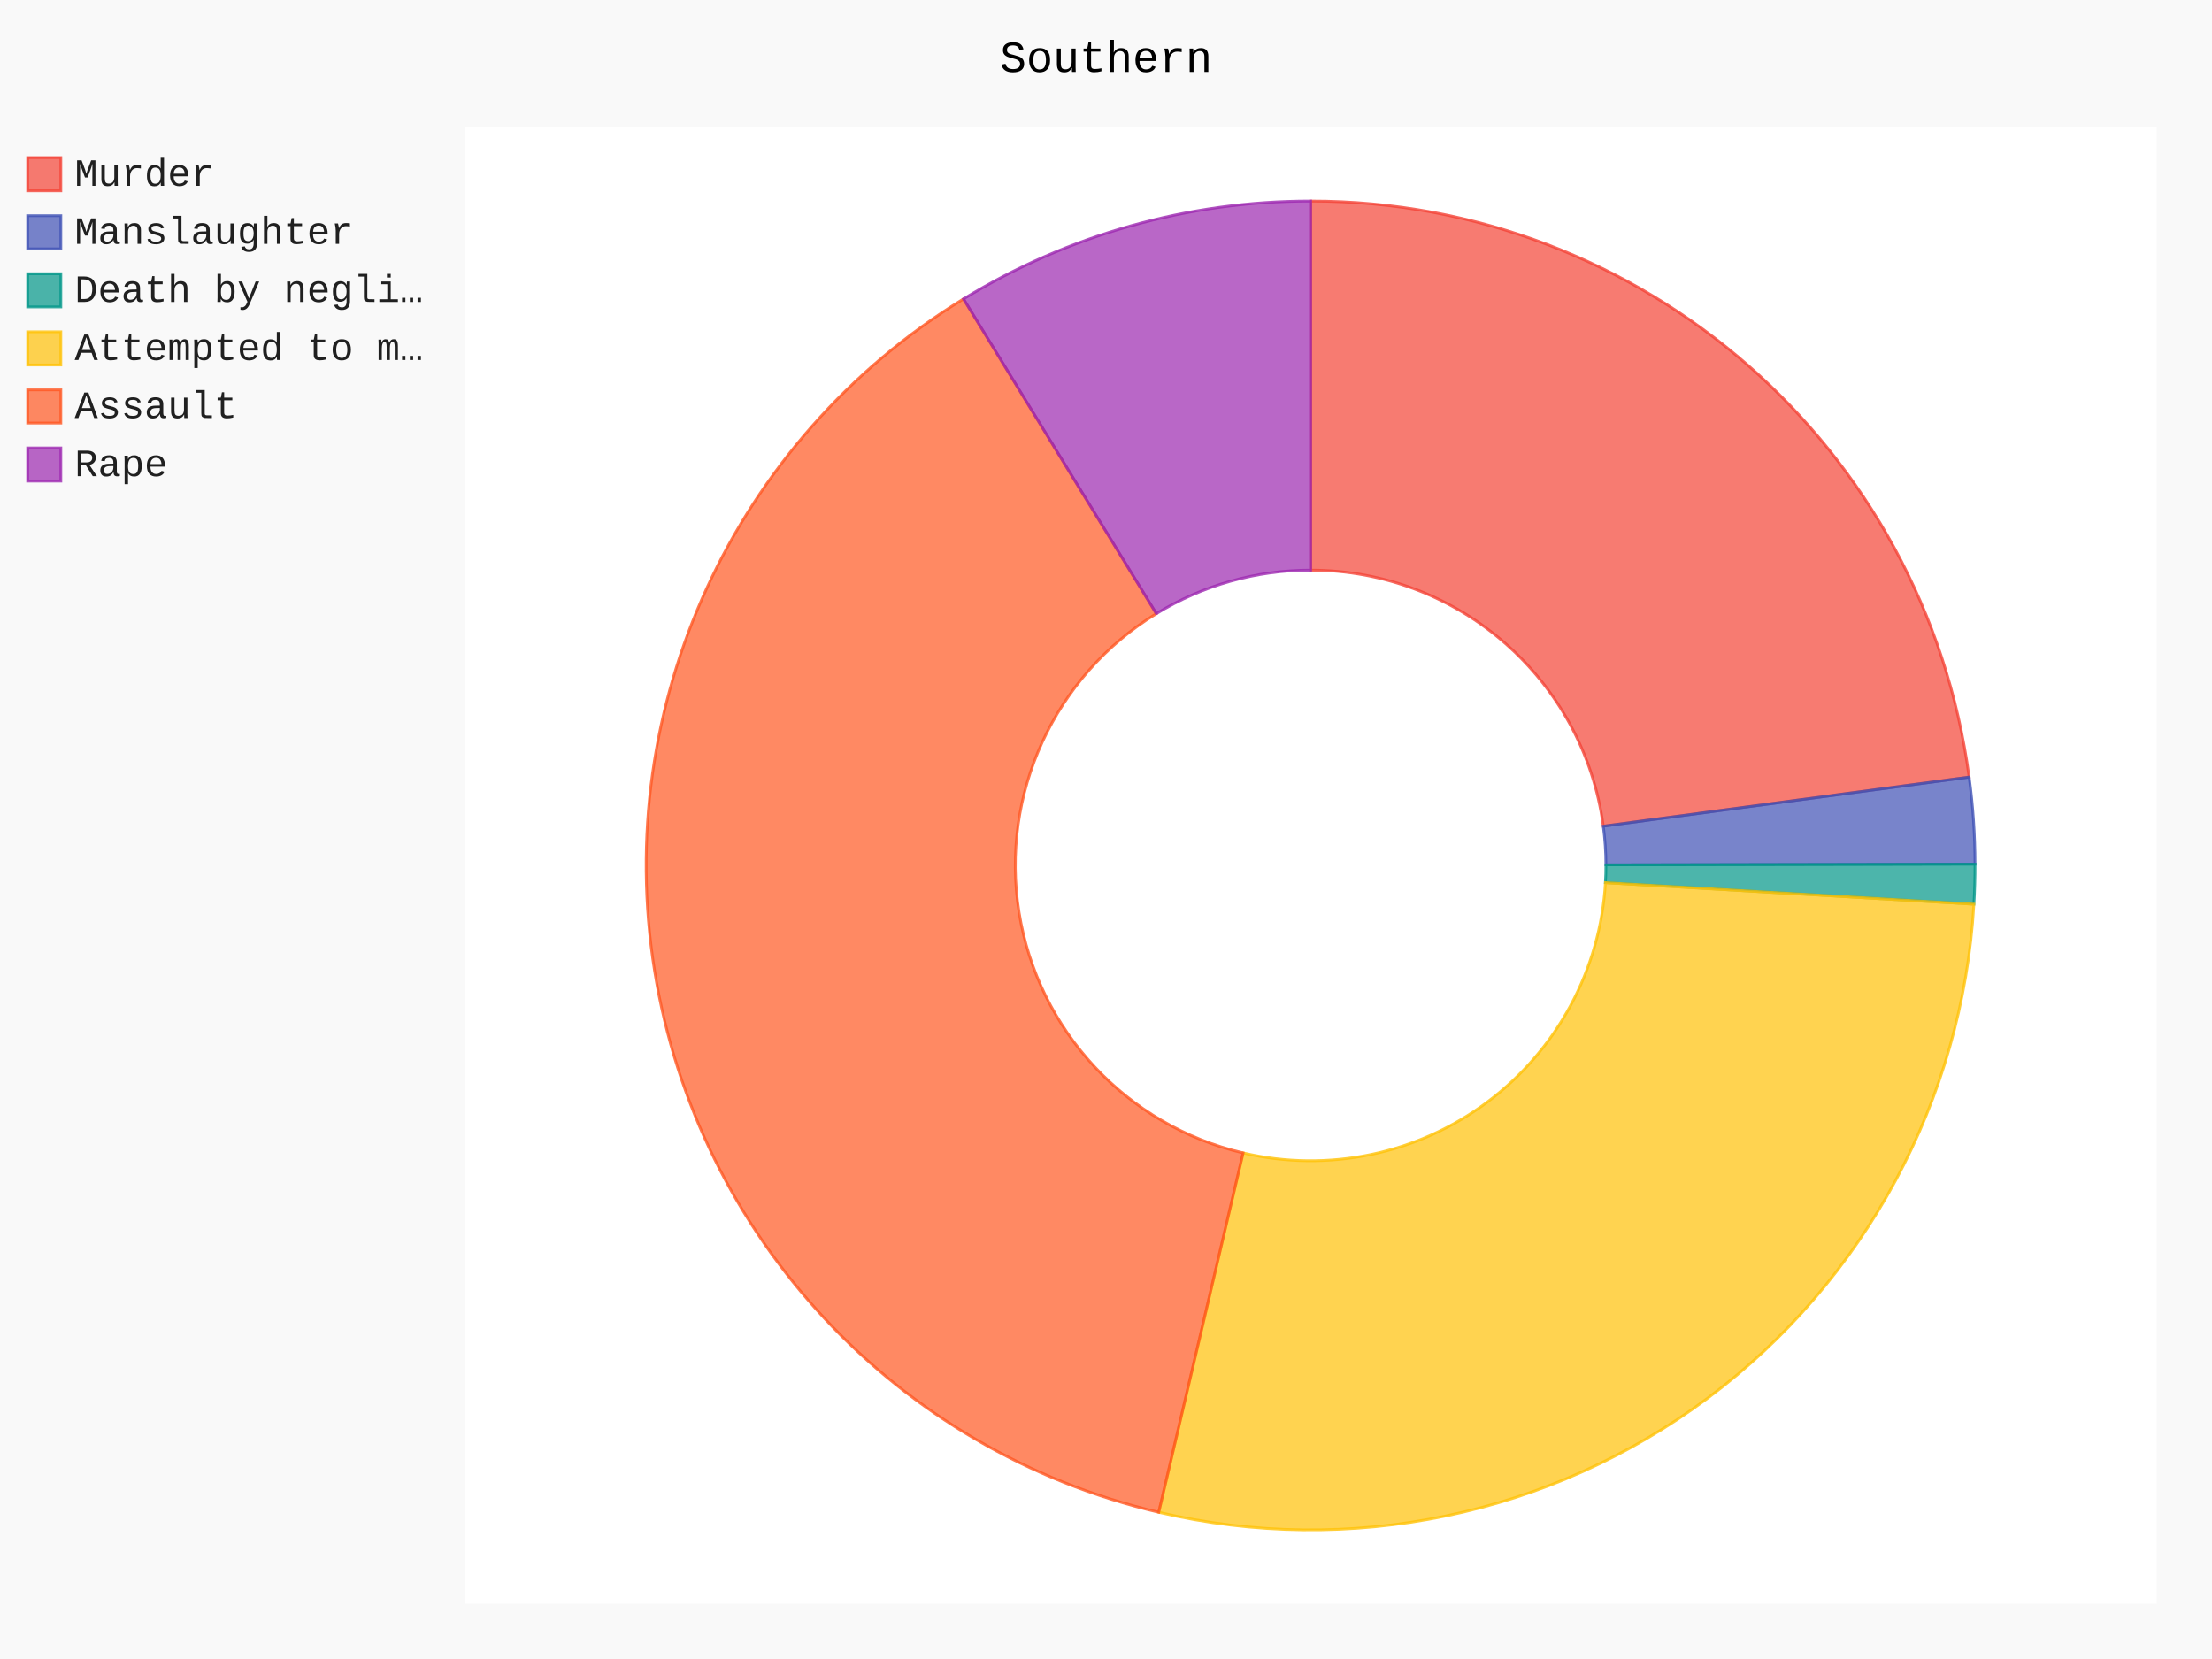
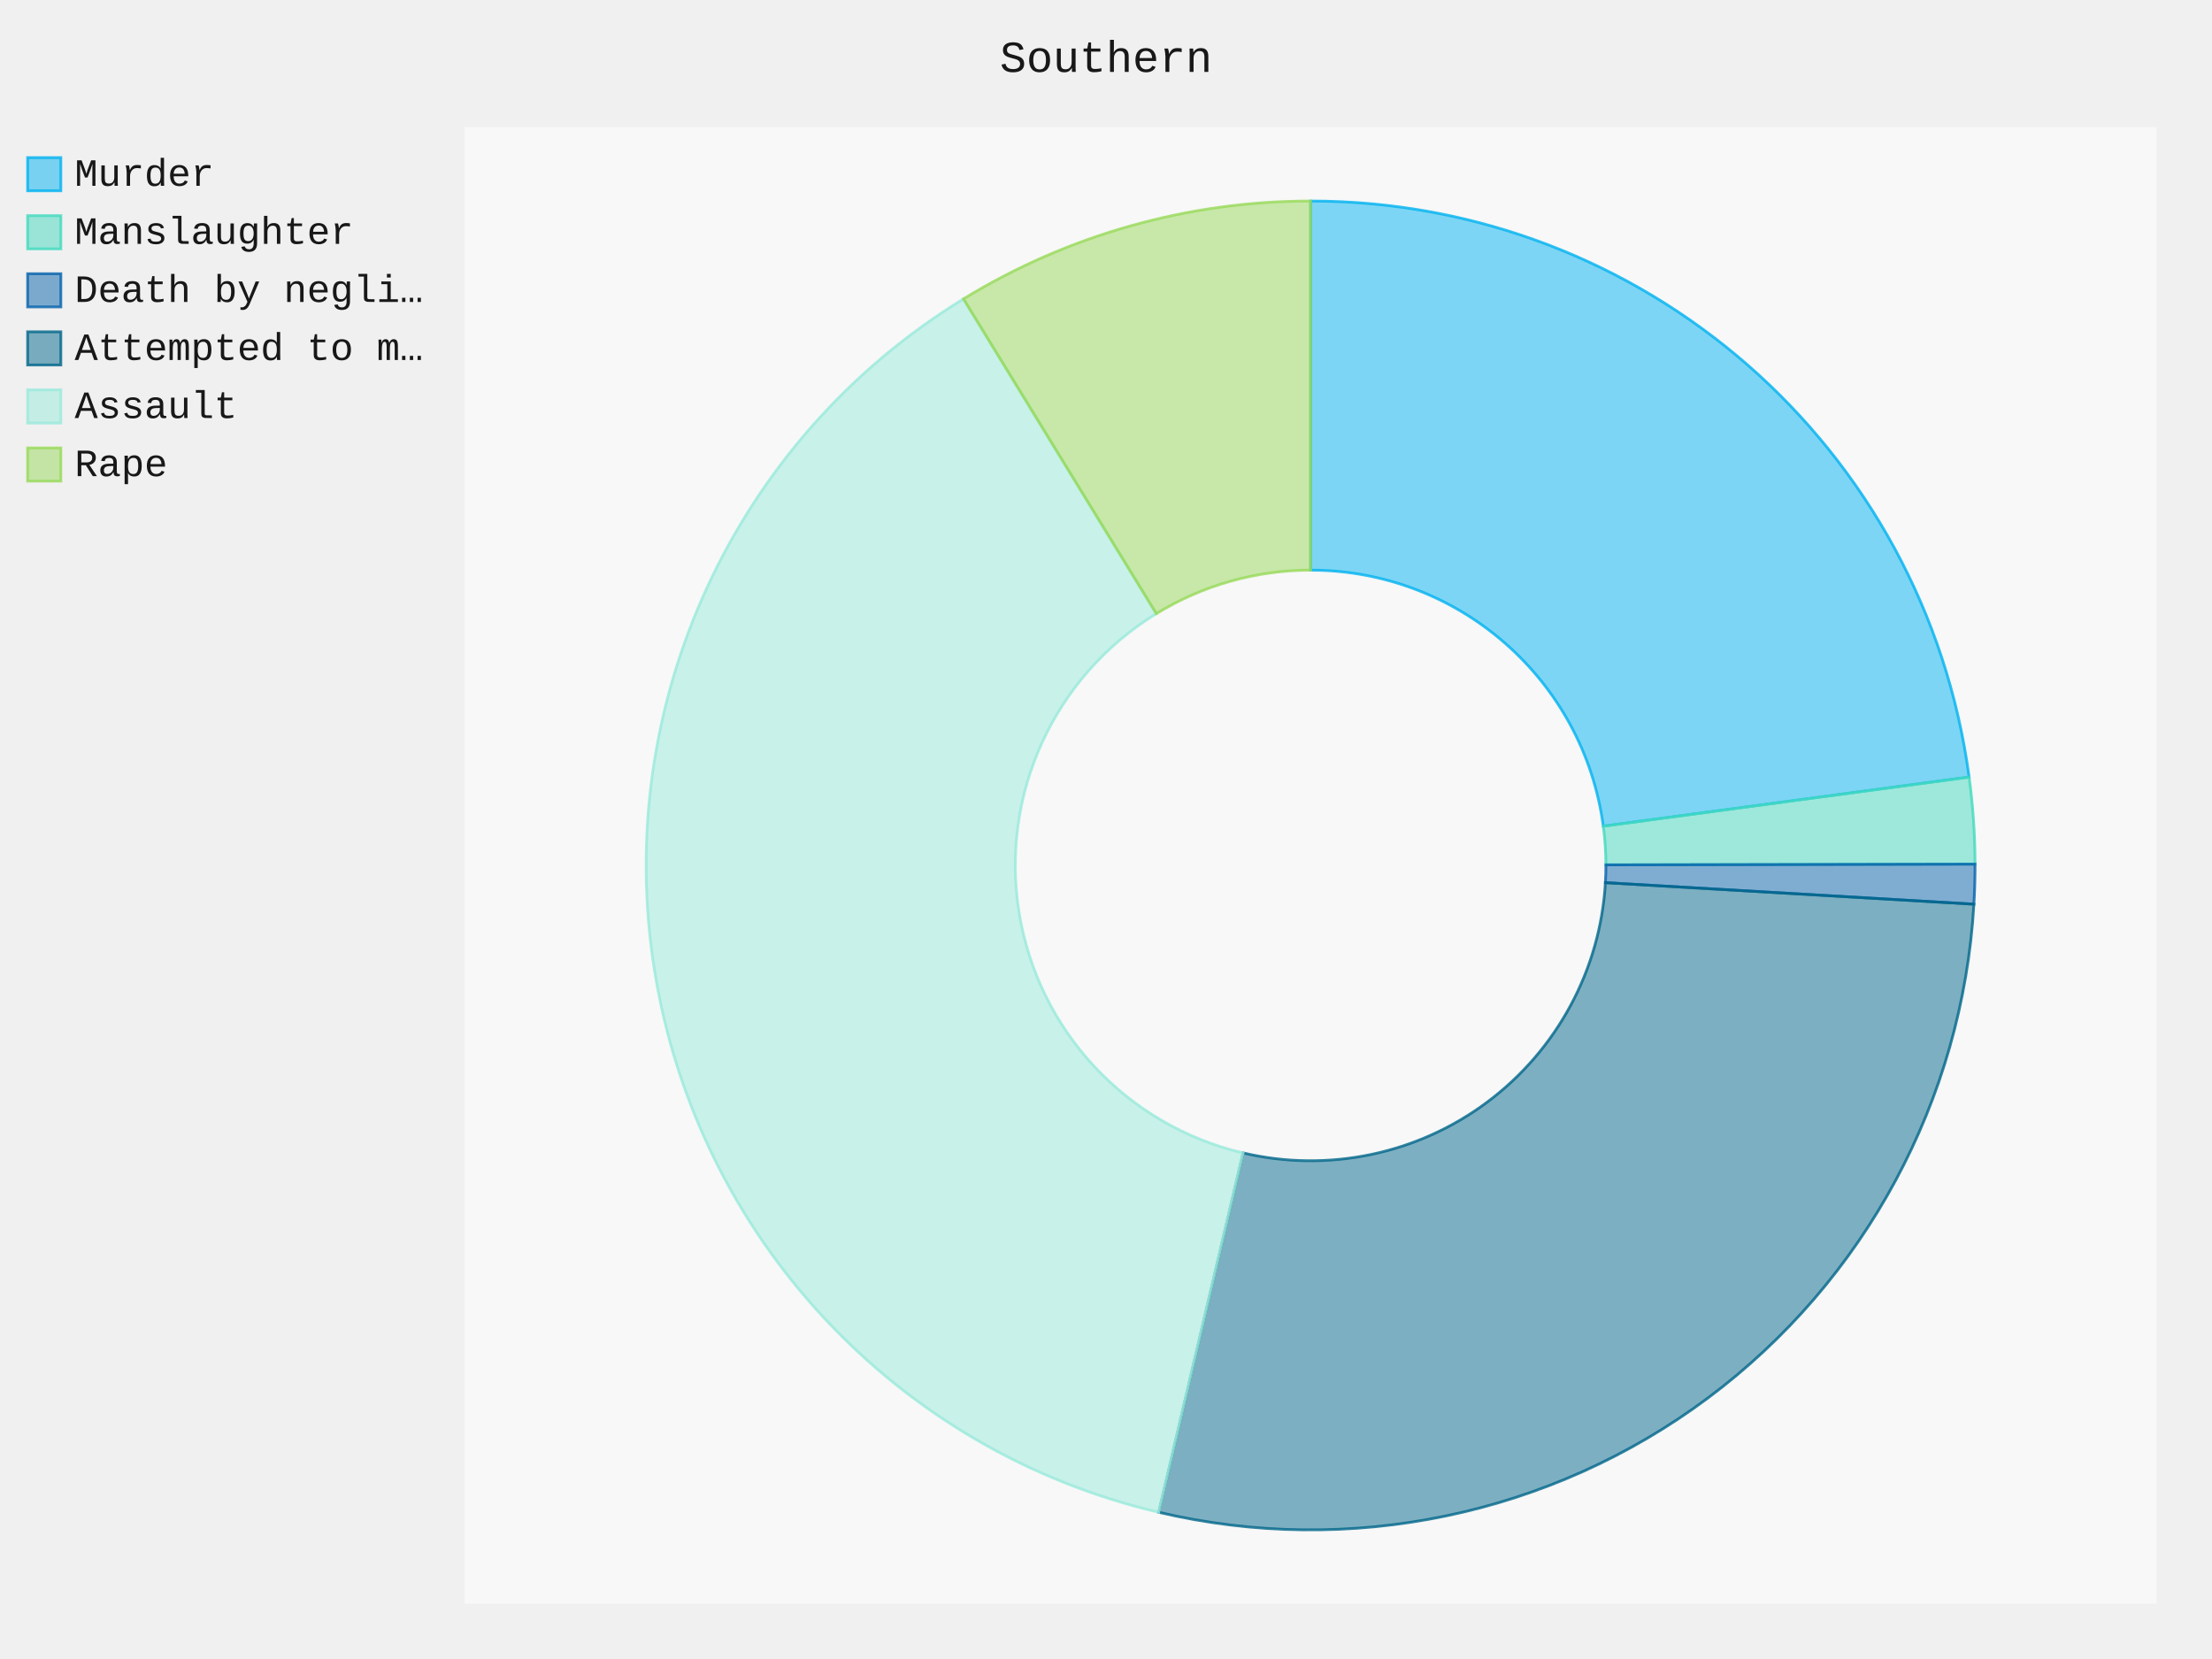
- <svg xmlns="http://www.w3.org/2000/svg" class="pygal-chart" id="chart-72ea9bb9-799f-422e-b879-c01549f86ff9" viewBox="0 0 800 600">
+ <svg xmlns="http://www.w3.org/2000/svg" class="pygal-chart" id="chart-b6a670dc-5720-47a7-b93f-b474d79b088e" viewBox="0 0 800 600">
  <defs>
-     <style type="text/css">#chart-72ea9bb9-799f-422e-b879-c01549f86ff9{-webkit-user-select:none;-webkit-font-smoothing:antialiased;font-family:Consolas,"Liberation Mono",Menlo,Courier,monospace}#chart-72ea9bb9-799f-422e-b879-c01549f86ff9 .title{font-family:Consolas,"Liberation Mono",Menlo,Courier,monospace;font-size:16px}#chart-72ea9bb9-799f-422e-b879-c01549f86ff9 .legends .legend text{font-family:Consolas,"Liberation Mono",Menlo,Courier,monospace;font-size:14px}#chart-72ea9bb9-799f-422e-b879-c01549f86ff9 .axis text{font-family:Consolas,"Liberation Mono",Menlo,Courier,monospace;font-size:10px}#chart-72ea9bb9-799f-422e-b879-c01549f86ff9 .axis text.major{font-family:Consolas,"Liberation Mono",Menlo,Courier,monospace;font-size:10px}#chart-72ea9bb9-799f-422e-b879-c01549f86ff9 .text-overlay text.value{font-family:Consolas,"Liberation Mono",Menlo,Courier,monospace;font-size:16px}#chart-72ea9bb9-799f-422e-b879-c01549f86ff9 .text-overlay text.label{font-family:Consolas,"Liberation Mono",Menlo,Courier,monospace;font-size:10px}#chart-72ea9bb9-799f-422e-b879-c01549f86ff9 .tooltip{font-family:Consolas,"Liberation Mono",Menlo,Courier,monospace;font-size:14px}#chart-72ea9bb9-799f-422e-b879-c01549f86ff9 text.no_data{font-family:Consolas,"Liberation Mono",Menlo,Courier,monospace;font-size:64px}
- #chart-72ea9bb9-799f-422e-b879-c01549f86ff9{background-color:rgba(249,249,249,1)}#chart-72ea9bb9-799f-422e-b879-c01549f86ff9 path,#chart-72ea9bb9-799f-422e-b879-c01549f86ff9 line,#chart-72ea9bb9-799f-422e-b879-c01549f86ff9 rect,#chart-72ea9bb9-799f-422e-b879-c01549f86ff9 circle{-webkit-transition:150ms;-moz-transition:150ms;transition:150ms}#chart-72ea9bb9-799f-422e-b879-c01549f86ff9 .graph &gt; .background{fill:rgba(249,249,249,1)}#chart-72ea9bb9-799f-422e-b879-c01549f86ff9 .plot &gt; .background{fill:rgba(255,255,255,1)}#chart-72ea9bb9-799f-422e-b879-c01549f86ff9 .graph{fill:rgba(0,0,0,.87)}#chart-72ea9bb9-799f-422e-b879-c01549f86ff9 text.no_data{fill:rgba(0,0,0,1)}#chart-72ea9bb9-799f-422e-b879-c01549f86ff9 .title{fill:rgba(0,0,0,1)}#chart-72ea9bb9-799f-422e-b879-c01549f86ff9 .legends .legend text{fill:rgba(0,0,0,.87)}#chart-72ea9bb9-799f-422e-b879-c01549f86ff9 .legends .legend:hover text{fill:rgba(0,0,0,1)}#chart-72ea9bb9-799f-422e-b879-c01549f86ff9 .axis .line{stroke:rgba(0,0,0,1)}#chart-72ea9bb9-799f-422e-b879-c01549f86ff9 .axis .guide.line{stroke:rgba(0,0,0,.54)}#chart-72ea9bb9-799f-422e-b879-c01549f86ff9 .axis .major.line{stroke:rgba(0,0,0,.87)}#chart-72ea9bb9-799f-422e-b879-c01549f86ff9 .axis text.major{fill:rgba(0,0,0,1)}#chart-72ea9bb9-799f-422e-b879-c01549f86ff9 .axis.y .guides:hover .guide.line,#chart-72ea9bb9-799f-422e-b879-c01549f86ff9 .line-graph .axis.x .guides:hover .guide.line,#chart-72ea9bb9-799f-422e-b879-c01549f86ff9 .stackedline-graph .axis.x .guides:hover .guide.line,#chart-72ea9bb9-799f-422e-b879-c01549f86ff9 .xy-graph .axis.x .guides:hover .guide.line{stroke:rgba(0,0,0,1)}#chart-72ea9bb9-799f-422e-b879-c01549f86ff9 .axis .guides:hover text{fill:rgba(0,0,0,1)}#chart-72ea9bb9-799f-422e-b879-c01549f86ff9 .reactive{fill-opacity:.7;stroke-opacity:.8}#chart-72ea9bb9-799f-422e-b879-c01549f86ff9 .ci{stroke:rgba(0,0,0,.87)}#chart-72ea9bb9-799f-422e-b879-c01549f86ff9 .reactive.active,#chart-72ea9bb9-799f-422e-b879-c01549f86ff9 .active .reactive{fill-opacity:.8;stroke-opacity:.9;stroke-width:4}#chart-72ea9bb9-799f-422e-b879-c01549f86ff9 .ci .reactive.active{stroke-width:1.5}#chart-72ea9bb9-799f-422e-b879-c01549f86ff9 .series text{fill:rgba(0,0,0,1)}#chart-72ea9bb9-799f-422e-b879-c01549f86ff9 .tooltip rect{fill:rgba(255,255,255,1);stroke:rgba(0,0,0,1);-webkit-transition:opacity 150ms;-moz-transition:opacity 150ms;transition:opacity 150ms}#chart-72ea9bb9-799f-422e-b879-c01549f86ff9 .tooltip .label{fill:rgba(0,0,0,.87)}#chart-72ea9bb9-799f-422e-b879-c01549f86ff9 .tooltip .label{fill:rgba(0,0,0,.87)}#chart-72ea9bb9-799f-422e-b879-c01549f86ff9 .tooltip .legend{font-size:.8em;fill:rgba(0,0,0,.54)}#chart-72ea9bb9-799f-422e-b879-c01549f86ff9 .tooltip .x_label{font-size:.6em;fill:rgba(0,0,0,1)}#chart-72ea9bb9-799f-422e-b879-c01549f86ff9 .tooltip .xlink{font-size:.5em;text-decoration:underline}#chart-72ea9bb9-799f-422e-b879-c01549f86ff9 .tooltip .value{font-size:1.5em}#chart-72ea9bb9-799f-422e-b879-c01549f86ff9 .bound{font-size:.5em}#chart-72ea9bb9-799f-422e-b879-c01549f86ff9 .max-value{font-size:.75em;fill:rgba(0,0,0,.54)}#chart-72ea9bb9-799f-422e-b879-c01549f86ff9 .map-element{fill:rgba(255,255,255,1);stroke:rgba(0,0,0,.54) !important}#chart-72ea9bb9-799f-422e-b879-c01549f86ff9 .map-element .reactive{fill-opacity:inherit;stroke-opacity:inherit}#chart-72ea9bb9-799f-422e-b879-c01549f86ff9 .color-0,#chart-72ea9bb9-799f-422e-b879-c01549f86ff9 .color-0 a:visited{stroke:#F44336;fill:#F44336}#chart-72ea9bb9-799f-422e-b879-c01549f86ff9 .color-1,#chart-72ea9bb9-799f-422e-b879-c01549f86ff9 .color-1 a:visited{stroke:#3F51B5;fill:#3F51B5}#chart-72ea9bb9-799f-422e-b879-c01549f86ff9 .color-2,#chart-72ea9bb9-799f-422e-b879-c01549f86ff9 .color-2 a:visited{stroke:#009688;fill:#009688}#chart-72ea9bb9-799f-422e-b879-c01549f86ff9 .color-3,#chart-72ea9bb9-799f-422e-b879-c01549f86ff9 .color-3 a:visited{stroke:#FFC107;fill:#FFC107}#chart-72ea9bb9-799f-422e-b879-c01549f86ff9 .color-4,#chart-72ea9bb9-799f-422e-b879-c01549f86ff9 .color-4 a:visited{stroke:#FF5722;fill:#FF5722}#chart-72ea9bb9-799f-422e-b879-c01549f86ff9 .color-5,#chart-72ea9bb9-799f-422e-b879-c01549f86ff9 .color-5 a:visited{stroke:#9C27B0;fill:#9C27B0}#chart-72ea9bb9-799f-422e-b879-c01549f86ff9 .text-overlay .color-0 text{fill:black}#chart-72ea9bb9-799f-422e-b879-c01549f86ff9 .text-overlay .color-1 text{fill:black}#chart-72ea9bb9-799f-422e-b879-c01549f86ff9 .text-overlay .color-2 text{fill:black}#chart-72ea9bb9-799f-422e-b879-c01549f86ff9 .text-overlay .color-3 text{fill:black}#chart-72ea9bb9-799f-422e-b879-c01549f86ff9 .text-overlay .color-4 text{fill:black}#chart-72ea9bb9-799f-422e-b879-c01549f86ff9 .text-overlay .color-5 text{fill:black}
- #chart-72ea9bb9-799f-422e-b879-c01549f86ff9 text.no_data{text-anchor:middle}#chart-72ea9bb9-799f-422e-b879-c01549f86ff9 .guide.line{fill:none}#chart-72ea9bb9-799f-422e-b879-c01549f86ff9 .centered{text-anchor:middle}#chart-72ea9bb9-799f-422e-b879-c01549f86ff9 .title{text-anchor:middle}#chart-72ea9bb9-799f-422e-b879-c01549f86ff9 .legends .legend text{fill-opacity:1}#chart-72ea9bb9-799f-422e-b879-c01549f86ff9 .axis.x text{text-anchor:middle}#chart-72ea9bb9-799f-422e-b879-c01549f86ff9 .axis.x:not(.web) text[transform]{text-anchor:start}#chart-72ea9bb9-799f-422e-b879-c01549f86ff9 .axis.x:not(.web) text[transform].backwards{text-anchor:end}#chart-72ea9bb9-799f-422e-b879-c01549f86ff9 .axis.y text{text-anchor:end}#chart-72ea9bb9-799f-422e-b879-c01549f86ff9 .axis.y text[transform].backwards{text-anchor:start}#chart-72ea9bb9-799f-422e-b879-c01549f86ff9 .axis.y2 text{text-anchor:start}#chart-72ea9bb9-799f-422e-b879-c01549f86ff9 .axis.y2 text[transform].backwards{text-anchor:end}#chart-72ea9bb9-799f-422e-b879-c01549f86ff9 .axis .guide.line{stroke-dasharray:4,4}#chart-72ea9bb9-799f-422e-b879-c01549f86ff9 .axis .major.guide.line{stroke-dasharray:6,6}#chart-72ea9bb9-799f-422e-b879-c01549f86ff9 .horizontal .axis.y .guide.line,#chart-72ea9bb9-799f-422e-b879-c01549f86ff9 .horizontal .axis.y2 .guide.line,#chart-72ea9bb9-799f-422e-b879-c01549f86ff9 .vertical .axis.x .guide.line{opacity:0}#chart-72ea9bb9-799f-422e-b879-c01549f86ff9 .horizontal .axis.always_show .guide.line,#chart-72ea9bb9-799f-422e-b879-c01549f86ff9 .vertical .axis.always_show .guide.line{opacity:1 !important}#chart-72ea9bb9-799f-422e-b879-c01549f86ff9 .axis.y .guides:hover .guide.line,#chart-72ea9bb9-799f-422e-b879-c01549f86ff9 .axis.y2 .guides:hover .guide.line,#chart-72ea9bb9-799f-422e-b879-c01549f86ff9 .axis.x .guides:hover .guide.line{opacity:1}#chart-72ea9bb9-799f-422e-b879-c01549f86ff9 .axis .guides:hover text{opacity:1}#chart-72ea9bb9-799f-422e-b879-c01549f86ff9 .nofill{fill:none}#chart-72ea9bb9-799f-422e-b879-c01549f86ff9 .subtle-fill{fill-opacity:.2}#chart-72ea9bb9-799f-422e-b879-c01549f86ff9 .dot{stroke-width:1px;fill-opacity:1}#chart-72ea9bb9-799f-422e-b879-c01549f86ff9 .dot.active{stroke-width:5px}#chart-72ea9bb9-799f-422e-b879-c01549f86ff9 .dot.negative{fill:transparent}#chart-72ea9bb9-799f-422e-b879-c01549f86ff9 text,#chart-72ea9bb9-799f-422e-b879-c01549f86ff9 tspan{stroke:none !important}#chart-72ea9bb9-799f-422e-b879-c01549f86ff9 .series text.active{opacity:1}#chart-72ea9bb9-799f-422e-b879-c01549f86ff9 .tooltip rect{fill-opacity:.95;stroke-width:.5}#chart-72ea9bb9-799f-422e-b879-c01549f86ff9 .tooltip text{fill-opacity:1}#chart-72ea9bb9-799f-422e-b879-c01549f86ff9 .showable{visibility:hidden}#chart-72ea9bb9-799f-422e-b879-c01549f86ff9 .showable.shown{visibility:visible}#chart-72ea9bb9-799f-422e-b879-c01549f86ff9 .gauge-background{fill:rgba(229,229,229,1);stroke:none}#chart-72ea9bb9-799f-422e-b879-c01549f86ff9 .bg-lines{stroke:rgba(249,249,249,1);stroke-width:2px}</style>
+     <style type="text/css">#chart-b6a670dc-5720-47a7-b93f-b474d79b088e{-webkit-user-select:none;-webkit-font-smoothing:antialiased;font-family:Consolas,"Liberation Mono",Menlo,Courier,monospace}#chart-b6a670dc-5720-47a7-b93f-b474d79b088e .title{font-family:Consolas,"Liberation Mono",Menlo,Courier,monospace;font-size:16px}#chart-b6a670dc-5720-47a7-b93f-b474d79b088e .legends .legend text{font-family:Consolas,"Liberation Mono",Menlo,Courier,monospace;font-size:14px}#chart-b6a670dc-5720-47a7-b93f-b474d79b088e .axis text{font-family:Consolas,"Liberation Mono",Menlo,Courier,monospace;font-size:10px}#chart-b6a670dc-5720-47a7-b93f-b474d79b088e .axis text.major{font-family:Consolas,"Liberation Mono",Menlo,Courier,monospace;font-size:10px}#chart-b6a670dc-5720-47a7-b93f-b474d79b088e .text-overlay text.value{font-family:Consolas,"Liberation Mono",Menlo,Courier,monospace;font-size:16px}#chart-b6a670dc-5720-47a7-b93f-b474d79b088e .text-overlay text.label{font-family:Consolas,"Liberation Mono",Menlo,Courier,monospace;font-size:10px}#chart-b6a670dc-5720-47a7-b93f-b474d79b088e .tooltip{font-family:Consolas,"Liberation Mono",Menlo,Courier,monospace;font-size:14px}#chart-b6a670dc-5720-47a7-b93f-b474d79b088e text.no_data{font-family:Consolas,"Liberation Mono",Menlo,Courier,monospace;font-size:64px}
+ #chart-b6a670dc-5720-47a7-b93f-b474d79b088e{background-color:#f0f0f0}#chart-b6a670dc-5720-47a7-b93f-b474d79b088e path,#chart-b6a670dc-5720-47a7-b93f-b474d79b088e line,#chart-b6a670dc-5720-47a7-b93f-b474d79b088e rect,#chart-b6a670dc-5720-47a7-b93f-b474d79b088e circle{-webkit-transition:250ms ease-in;-moz-transition:250ms ease-in;transition:250ms ease-in}#chart-b6a670dc-5720-47a7-b93f-b474d79b088e .graph &gt; .background{fill:#f0f0f0}#chart-b6a670dc-5720-47a7-b93f-b474d79b088e .plot &gt; .background{fill:#f8f8f8}#chart-b6a670dc-5720-47a7-b93f-b474d79b088e .graph{fill:rgba(0,0,0,0.9)}#chart-b6a670dc-5720-47a7-b93f-b474d79b088e text.no_data{fill:rgba(0,0,0,0.9)}#chart-b6a670dc-5720-47a7-b93f-b474d79b088e .title{fill:rgba(0,0,0,0.9)}#chart-b6a670dc-5720-47a7-b93f-b474d79b088e .legends .legend text{fill:rgba(0,0,0,0.9)}#chart-b6a670dc-5720-47a7-b93f-b474d79b088e .legends .legend:hover text{fill:rgba(0,0,0,0.9)}#chart-b6a670dc-5720-47a7-b93f-b474d79b088e .axis .line{stroke:rgba(0,0,0,0.9)}#chart-b6a670dc-5720-47a7-b93f-b474d79b088e .axis .guide.line{stroke:rgba(0,0,0,0.6)}#chart-b6a670dc-5720-47a7-b93f-b474d79b088e .axis .major.line{stroke:rgba(0,0,0,0.9)}#chart-b6a670dc-5720-47a7-b93f-b474d79b088e .axis text.major{fill:rgba(0,0,0,0.9)}#chart-b6a670dc-5720-47a7-b93f-b474d79b088e .axis.y .guides:hover .guide.line,#chart-b6a670dc-5720-47a7-b93f-b474d79b088e .line-graph .axis.x .guides:hover .guide.line,#chart-b6a670dc-5720-47a7-b93f-b474d79b088e .stackedline-graph .axis.x .guides:hover .guide.line,#chart-b6a670dc-5720-47a7-b93f-b474d79b088e .xy-graph .axis.x .guides:hover .guide.line{stroke:rgba(0,0,0,0.9)}#chart-b6a670dc-5720-47a7-b93f-b474d79b088e .axis .guides:hover text{fill:rgba(0,0,0,0.9)}#chart-b6a670dc-5720-47a7-b93f-b474d79b088e .reactive{fill-opacity:.5;stroke-opacity:.8}#chart-b6a670dc-5720-47a7-b93f-b474d79b088e .ci{stroke:rgba(0,0,0,0.9)}#chart-b6a670dc-5720-47a7-b93f-b474d79b088e .reactive.active,#chart-b6a670dc-5720-47a7-b93f-b474d79b088e .active .reactive{fill-opacity:.9;stroke-opacity:.9;stroke-width:4}#chart-b6a670dc-5720-47a7-b93f-b474d79b088e .ci .reactive.active{stroke-width:1.5}#chart-b6a670dc-5720-47a7-b93f-b474d79b088e .series text{fill:rgba(0,0,0,0.9)}#chart-b6a670dc-5720-47a7-b93f-b474d79b088e .tooltip rect{fill:#f8f8f8;stroke:rgba(0,0,0,0.9);-webkit-transition:opacity 250ms ease-in;-moz-transition:opacity 250ms ease-in;transition:opacity 250ms ease-in}#chart-b6a670dc-5720-47a7-b93f-b474d79b088e .tooltip .label{fill:rgba(0,0,0,0.9)}#chart-b6a670dc-5720-47a7-b93f-b474d79b088e .tooltip .label{fill:rgba(0,0,0,0.9)}#chart-b6a670dc-5720-47a7-b93f-b474d79b088e .tooltip .legend{font-size:.8em;fill:rgba(0,0,0,0.6)}#chart-b6a670dc-5720-47a7-b93f-b474d79b088e .tooltip .x_label{font-size:.6em;fill:rgba(0,0,0,0.9)}#chart-b6a670dc-5720-47a7-b93f-b474d79b088e .tooltip .xlink{font-size:.5em;text-decoration:underline}#chart-b6a670dc-5720-47a7-b93f-b474d79b088e .tooltip .value{font-size:1.5em}#chart-b6a670dc-5720-47a7-b93f-b474d79b088e .bound{font-size:.5em}#chart-b6a670dc-5720-47a7-b93f-b474d79b088e .max-value{font-size:.75em;fill:rgba(0,0,0,0.6)}#chart-b6a670dc-5720-47a7-b93f-b474d79b088e .map-element{fill:#f8f8f8;stroke:rgba(0,0,0,0.6) !important}#chart-b6a670dc-5720-47a7-b93f-b474d79b088e .map-element .reactive{fill-opacity:inherit;stroke-opacity:inherit}#chart-b6a670dc-5720-47a7-b93f-b474d79b088e .color-0,#chart-b6a670dc-5720-47a7-b93f-b474d79b088e .color-0 a:visited{stroke:#00b2f0;fill:#00b2f0}#chart-b6a670dc-5720-47a7-b93f-b474d79b088e .color-1,#chart-b6a670dc-5720-47a7-b93f-b474d79b088e .color-1 a:visited{stroke:#43d9be;fill:#43d9be}#chart-b6a670dc-5720-47a7-b93f-b474d79b088e .color-2,#chart-b6a670dc-5720-47a7-b93f-b474d79b088e .color-2 a:visited{stroke:#0662ab;fill:#0662ab}#chart-b6a670dc-5720-47a7-b93f-b474d79b088e .color-3,#chart-b6a670dc-5720-47a7-b93f-b474d79b088e .color-3 a:visited{stroke:#00668a;fill:#00668a}#chart-b6a670dc-5720-47a7-b93f-b474d79b088e .color-4,#chart-b6a670dc-5720-47a7-b93f-b474d79b088e .color-4 a:visited{stroke:#98eadb;fill:#98eadb}#chart-b6a670dc-5720-47a7-b93f-b474d79b088e .color-5,#chart-b6a670dc-5720-47a7-b93f-b474d79b088e .color-5 a:visited{stroke:#97d959;fill:#97d959}#chart-b6a670dc-5720-47a7-b93f-b474d79b088e .text-overlay .color-0 text{fill:black}#chart-b6a670dc-5720-47a7-b93f-b474d79b088e .text-overlay .color-1 text{fill:black}#chart-b6a670dc-5720-47a7-b93f-b474d79b088e .text-overlay .color-2 text{fill:black}#chart-b6a670dc-5720-47a7-b93f-b474d79b088e .text-overlay .color-3 text{fill:black}#chart-b6a670dc-5720-47a7-b93f-b474d79b088e .text-overlay .color-4 text{fill:black}#chart-b6a670dc-5720-47a7-b93f-b474d79b088e .text-overlay .color-5 text{fill:black}
+ #chart-b6a670dc-5720-47a7-b93f-b474d79b088e text.no_data{text-anchor:middle}#chart-b6a670dc-5720-47a7-b93f-b474d79b088e .guide.line{fill:none}#chart-b6a670dc-5720-47a7-b93f-b474d79b088e .centered{text-anchor:middle}#chart-b6a670dc-5720-47a7-b93f-b474d79b088e .title{text-anchor:middle}#chart-b6a670dc-5720-47a7-b93f-b474d79b088e .legends .legend text{fill-opacity:1}#chart-b6a670dc-5720-47a7-b93f-b474d79b088e .axis.x text{text-anchor:middle}#chart-b6a670dc-5720-47a7-b93f-b474d79b088e .axis.x:not(.web) text[transform]{text-anchor:start}#chart-b6a670dc-5720-47a7-b93f-b474d79b088e .axis.x:not(.web) text[transform].backwards{text-anchor:end}#chart-b6a670dc-5720-47a7-b93f-b474d79b088e .axis.y text{text-anchor:end}#chart-b6a670dc-5720-47a7-b93f-b474d79b088e .axis.y text[transform].backwards{text-anchor:start}#chart-b6a670dc-5720-47a7-b93f-b474d79b088e .axis.y2 text{text-anchor:start}#chart-b6a670dc-5720-47a7-b93f-b474d79b088e .axis.y2 text[transform].backwards{text-anchor:end}#chart-b6a670dc-5720-47a7-b93f-b474d79b088e .axis .guide.line{stroke-dasharray:4,4}#chart-b6a670dc-5720-47a7-b93f-b474d79b088e .axis .major.guide.line{stroke-dasharray:6,6}#chart-b6a670dc-5720-47a7-b93f-b474d79b088e .horizontal .axis.y .guide.line,#chart-b6a670dc-5720-47a7-b93f-b474d79b088e .horizontal .axis.y2 .guide.line,#chart-b6a670dc-5720-47a7-b93f-b474d79b088e .vertical .axis.x .guide.line{opacity:0}#chart-b6a670dc-5720-47a7-b93f-b474d79b088e .horizontal .axis.always_show .guide.line,#chart-b6a670dc-5720-47a7-b93f-b474d79b088e .vertical .axis.always_show .guide.line{opacity:1 !important}#chart-b6a670dc-5720-47a7-b93f-b474d79b088e .axis.y .guides:hover .guide.line,#chart-b6a670dc-5720-47a7-b93f-b474d79b088e .axis.y2 .guides:hover .guide.line,#chart-b6a670dc-5720-47a7-b93f-b474d79b088e .axis.x .guides:hover .guide.line{opacity:1}#chart-b6a670dc-5720-47a7-b93f-b474d79b088e .axis .guides:hover text{opacity:1}#chart-b6a670dc-5720-47a7-b93f-b474d79b088e .nofill{fill:none}#chart-b6a670dc-5720-47a7-b93f-b474d79b088e .subtle-fill{fill-opacity:.2}#chart-b6a670dc-5720-47a7-b93f-b474d79b088e .dot{stroke-width:1px;fill-opacity:1}#chart-b6a670dc-5720-47a7-b93f-b474d79b088e .dot.active{stroke-width:5px}#chart-b6a670dc-5720-47a7-b93f-b474d79b088e .dot.negative{fill:transparent}#chart-b6a670dc-5720-47a7-b93f-b474d79b088e text,#chart-b6a670dc-5720-47a7-b93f-b474d79b088e tspan{stroke:none !important}#chart-b6a670dc-5720-47a7-b93f-b474d79b088e .series text.active{opacity:1}#chart-b6a670dc-5720-47a7-b93f-b474d79b088e .tooltip rect{fill-opacity:.95;stroke-width:.5}#chart-b6a670dc-5720-47a7-b93f-b474d79b088e .tooltip text{fill-opacity:1}#chart-b6a670dc-5720-47a7-b93f-b474d79b088e .showable{visibility:hidden}#chart-b6a670dc-5720-47a7-b93f-b474d79b088e .showable.shown{visibility:visible}#chart-b6a670dc-5720-47a7-b93f-b474d79b088e .gauge-background{fill:rgba(229,229,229,1);stroke:none}#chart-b6a670dc-5720-47a7-b93f-b474d79b088e .bg-lines{stroke:#f0f0f0;stroke-width:2px}</style>
  </defs>
  <g class="graph pie-graph vertical">
    <rect class="background" height="600" width="800" x="0" y="0" />
    <g class="plot" transform="translate(168, 46)">
      <rect class="background" height="534" width="612.0" x="0" y="0" />
      <g class="series serie-0 color-0">
        <g class="slices">
          <g class="slice">
            <path class="slice reactive tooltip-trigger" d="M306 26.7 A240.3 240.3 0 0 1 544.165 235.036 L411.851 252.794 A106.8 106.8 0 0 0 306 160.2 z" />
          </g>
        </g>
      </g>
      <g class="series serie-1 color-1">
        <g class="slices">
          <g class="slice">
            <path class="slice reactive tooltip-trigger" d="M544.165 235.036 A240.3 240.3 0 0 1 546.3 266.517 L412.8 266.785 A106.8 106.8 0 0 0 411.851 252.794 z" />
          </g>
        </g>
      </g>
      <g class="series serie-2 color-2">
        <g class="slices">
          <g class="slice">
            <path class="slice reactive tooltip-trigger" d="M546.3 266.517 A240.3 240.3 0 0 1 545.891 281.008 L412.618 273.226 A106.8 106.8 0 0 0 412.8 266.785 z" />
          </g>
        </g>
      </g>
      <g class="series serie-3 color-3">
        <g class="slices">
          <g class="slice">
            <path class="slice reactive tooltip-trigger" d="M545.891 281.008 A240.3 240.3 0 0 1 251.071 500.938 L281.587 370.972 A106.8 106.8 0 0 0 412.618 273.226 z" />
          </g>
        </g>
      </g>
      <g class="series serie-4 color-4">
        <g class="slices">
          <g class="slice">
            <path class="slice reactive tooltip-trigger" d="M251.071 500.938 A240.3 240.3 0 0 1 180.45 62.106 L250.2 175.936 A106.8 106.8 0 0 0 281.587 370.972 z" />
          </g>
        </g>
      </g>
      <g class="series serie-5 color-5">
        <g class="slices">
          <g class="slice">
            <path class="slice reactive tooltip-trigger" d="M180.45 62.106 A240.3 240.3 0 0 1 306 26.7 L306 160.2 A106.8 106.8 0 0 0 250.2 175.936 z" />
          </g>
        </g>
      </g>
    </g>
    <g class="titles">
      <text class="title plot_title" x="400.0" y="26">Southern</text>
    </g>
    <g class="plot overlay" transform="translate(168, 46)">
      <g class="series serie-0 color-0" />
      <g class="series serie-1 color-1" />
      <g class="series serie-2 color-2" />
      <g class="series serie-3 color-3" />
      <g class="series serie-4 color-4" />
      <g class="series serie-5 color-5" />
    </g>
    <g class="plot text-overlay" transform="translate(168, 46)">
      <g class="series serie-0 color-0" />
      <g class="series serie-1 color-1" />
      <g class="series serie-2 color-2" />
      <g class="series serie-3 color-3" />
      <g class="series serie-4 color-4" />
      <g class="series serie-5 color-5" />
    </g>
    <g class="plot tooltip-overlay" transform="translate(168, 46)">
      <g class="tooltip" style="opacity: 0" transform="translate(0 0)">
        <rect class="tooltip-box" height="0" rx="0" ry="0" width="0" />
        <g class="text" />
      </g>
    </g>
    <g class="legends" transform="translate(10, 56)">
      <g class="legend reactive activate-serie" id="activate-serie-0">
        <rect class="color-0 reactive" height="12" width="12" x="0.0" y="1.0" />
        <text x="17.0" y="11.2">Murder</text>
      </g>
      <g class="legend reactive activate-serie" id="activate-serie-1">
        <rect class="color-1 reactive" height="12" width="12" x="0.0" y="22.0" />
        <text x="17.0" y="32.2">Manslaughter</text>
      </g>
      <g class="legend reactive activate-serie" id="activate-serie-2">
        <rect class="color-2 reactive" height="12" width="12" x="0.0" y="43.0" />
        <text x="17.0" y="53.2">Death by negli…</text>
      </g>
      <g class="legend reactive activate-serie" id="activate-serie-3">
        <rect class="color-3 reactive" height="12" width="12" x="0.0" y="64.0" />
        <text x="17.0" y="74.2">Attempted to m…</text>
      </g>
      <g class="legend reactive activate-serie" id="activate-serie-4">
        <rect class="color-4 reactive" height="12" width="12" x="0.0" y="85.0" />
        <text x="17.0" y="95.2">Assault</text>
      </g>
      <g class="legend reactive activate-serie" id="activate-serie-5">
        <rect class="color-5 reactive" height="12" width="12" x="0.0" y="106.0" />
        <text x="17.0" y="116.2">Rape</text>
      </g>
    </g>
    <g class="legends" transform="translate(790, 56)" />
  </g>
</svg>
